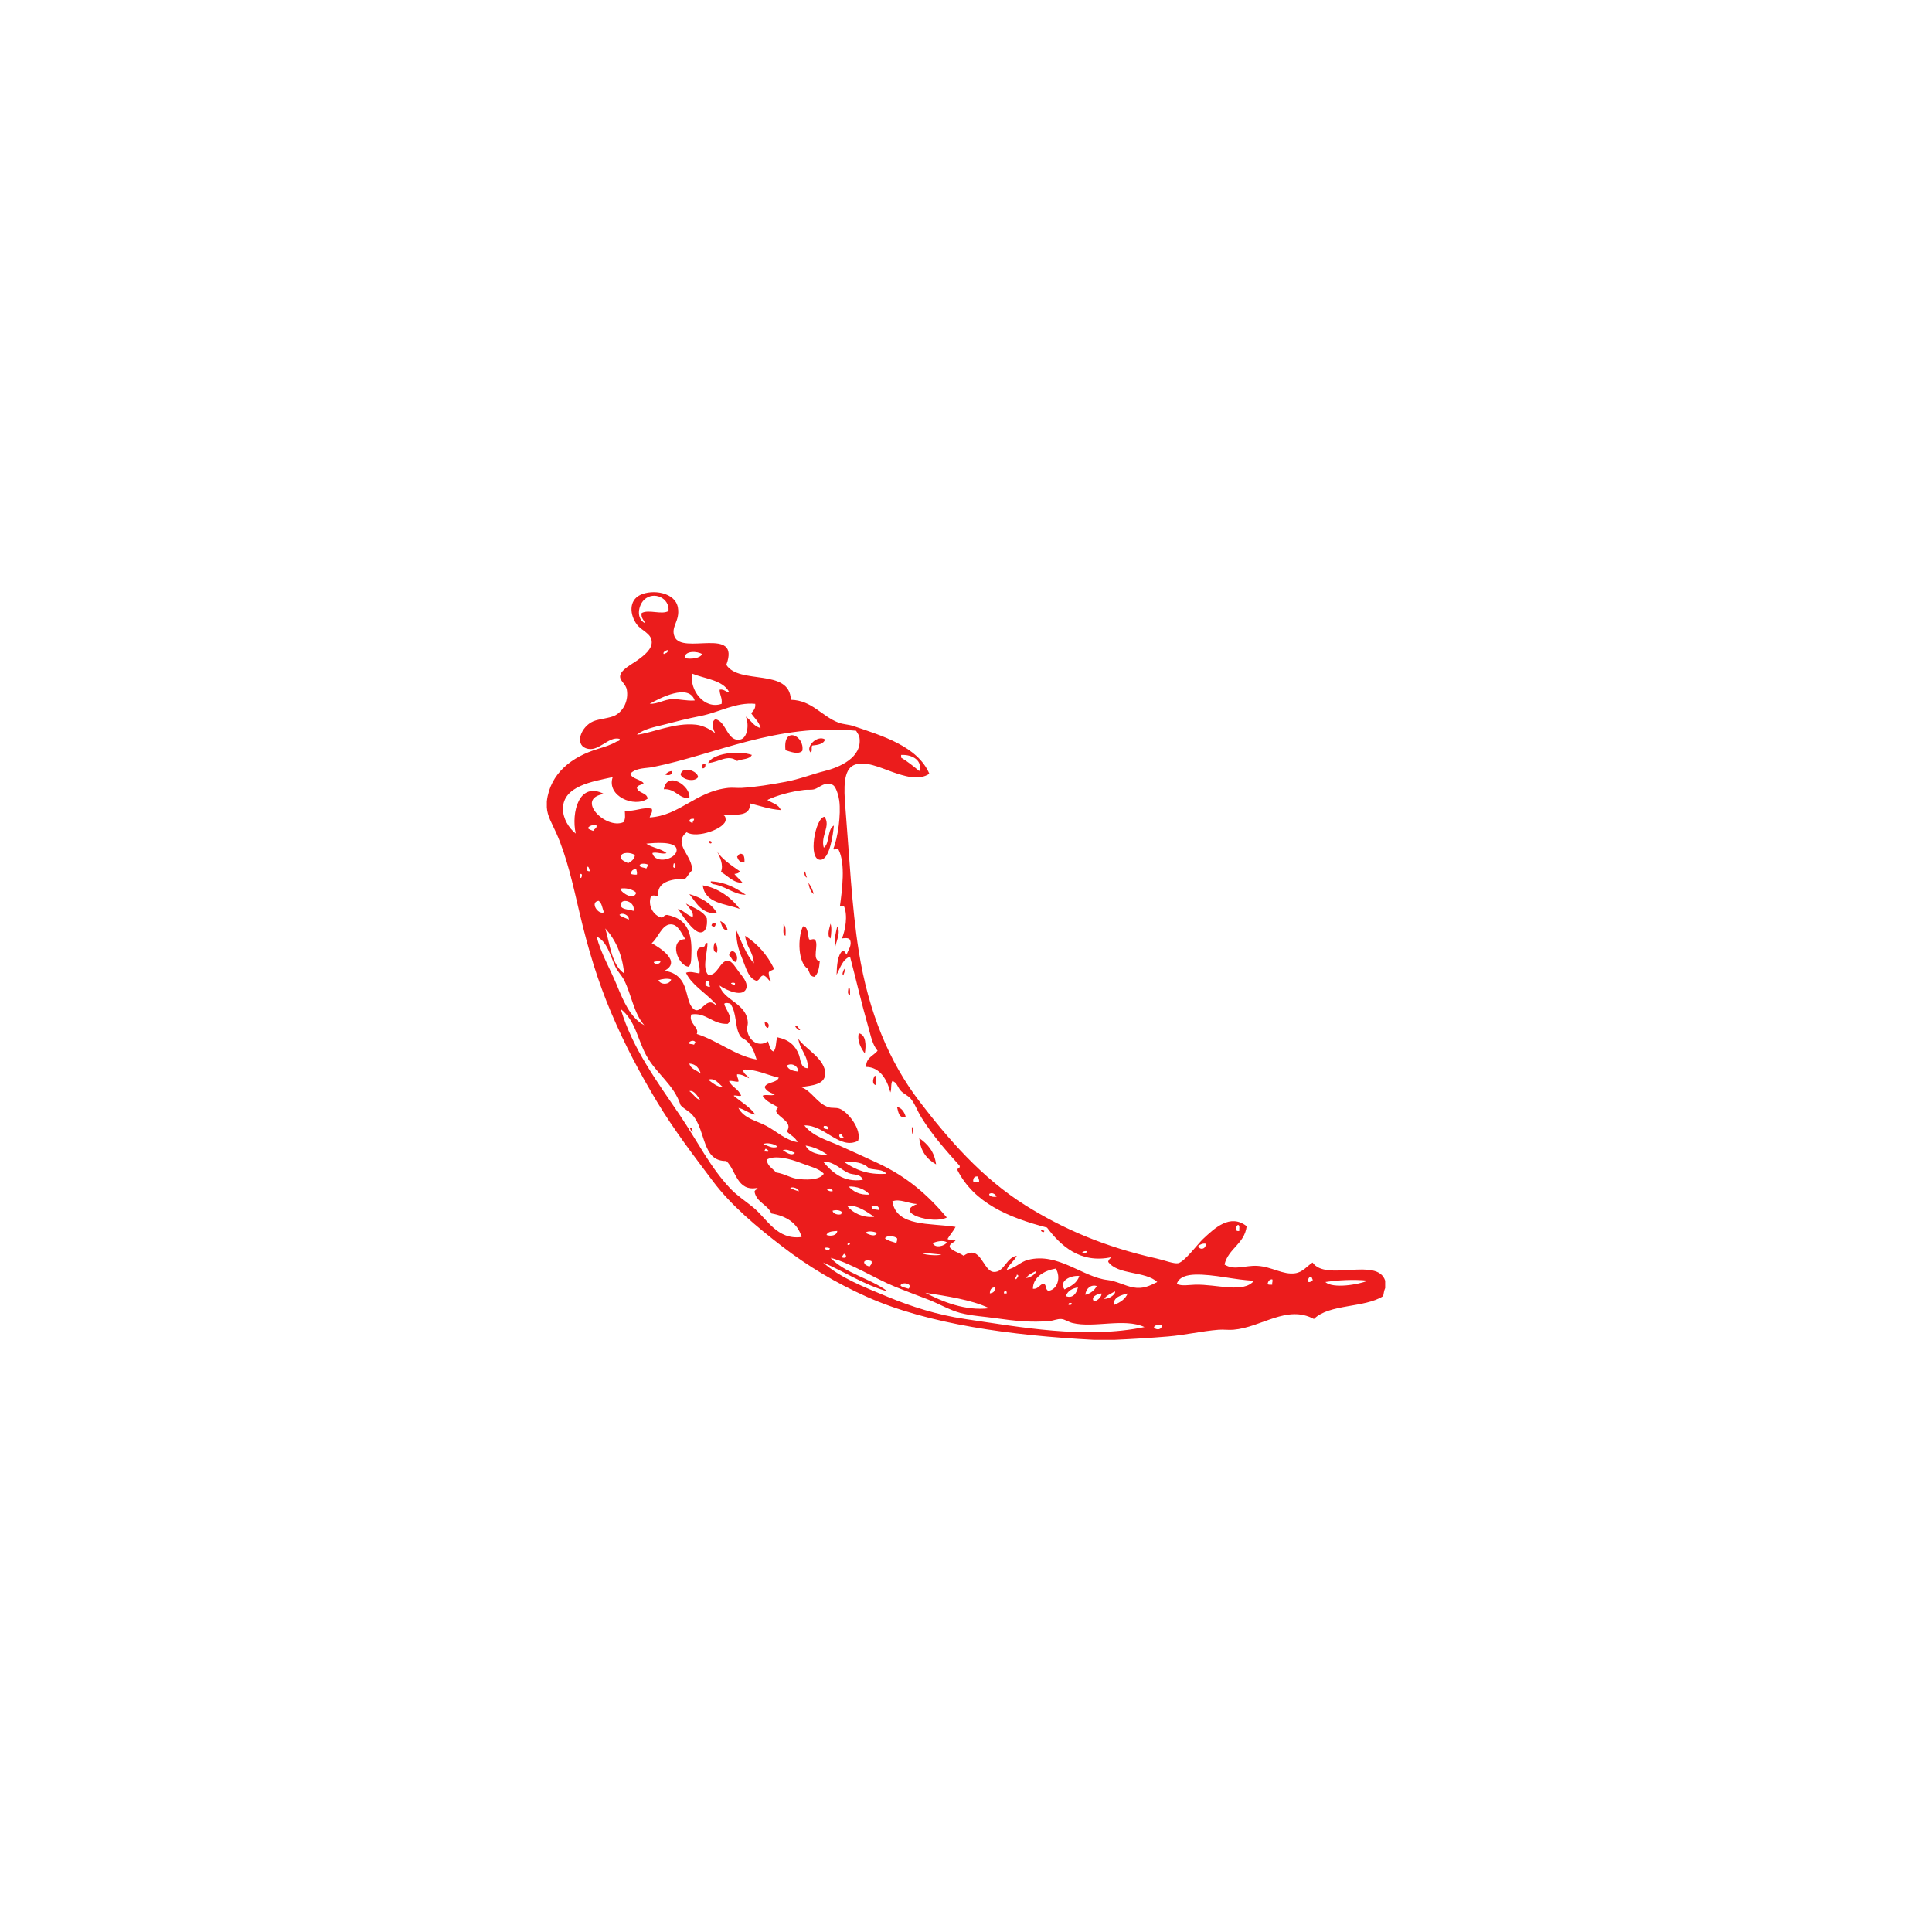
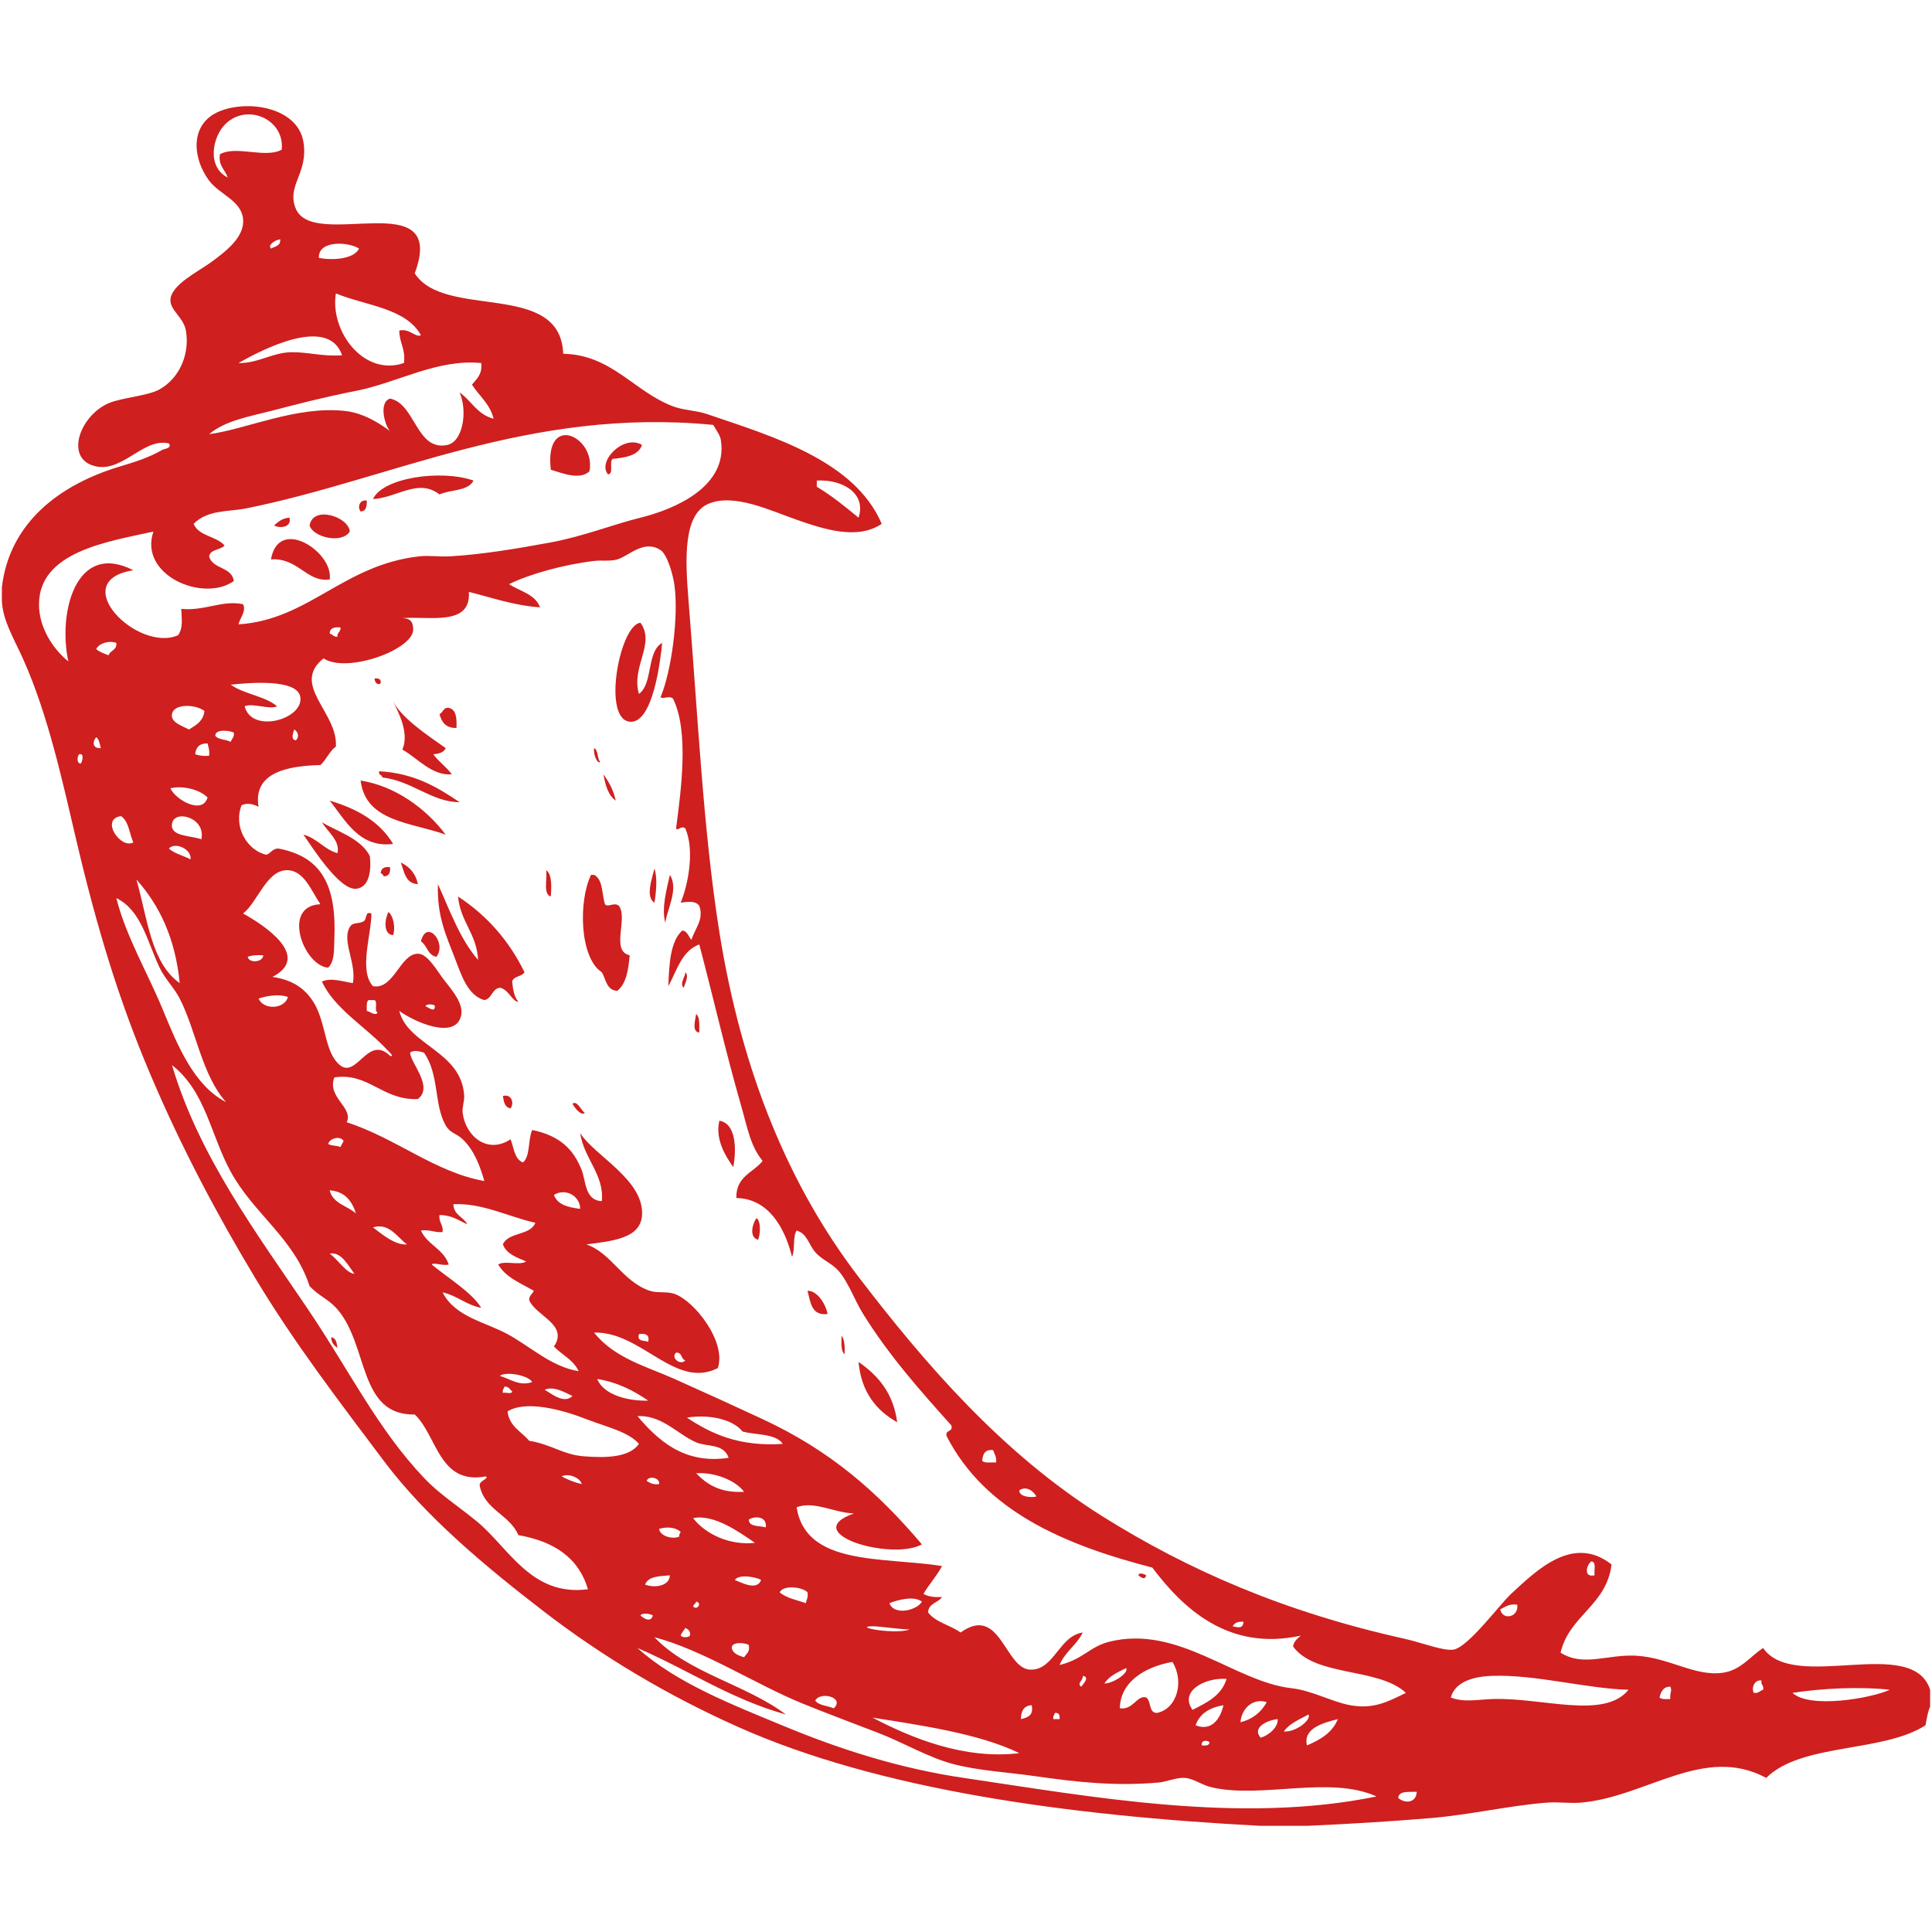
- <svg xmlns="http://www.w3.org/2000/svg" fill="#EB1C1C" version="1.1" width="64px" height="64px" viewBox="-332.8 -332.8 1177.60 1177.60" enable-background="new 0 0 512 512" xml:space="preserve">
+ <svg xmlns="http://www.w3.org/2000/svg" fill="#CF1F1F" version="1.1" width="800px" height="800px" viewBox="0 0 512 512" enable-background="new 0 0 512 512" xml:space="preserve">
  <g id="SVGRepo_bgCarrier" stroke-width="0" />
  <g id="SVGRepo_tracerCarrier" stroke-linecap="round" stroke-linejoin="round" />
  <g id="SVGRepo_iconCarrier">
    <g id="e6c6b53d3c8160b22dad35a0f7103ecc">
      <path display="inline" fill-rule="evenodd" clip-rule="evenodd" d="M145.973,124.482c-1.766-15.299,12.003-8.814,10.244,0.41 C153.633,127.35,148.86,125.334,145.973,124.482z M162.363,121.613c3.468-0.354,6.774-0.874,7.787-3.687 c-4.797-2.957-11.965,4.339-9.016,7.787C162.771,125.574,161.323,122.351,162.363,121.613z M116.468,131.038 c2.888-1.343,7.633-0.836,9.016-3.687c-8.596-2.994-24.076-0.784-26.638,4.917C105.399,131.863,110.879,126.663,116.468,131.038z M97.207,132.679c-1.862-0.391-2.58,1.724-1.638,2.867C97.024,135.498,97.218,134.19,97.207,132.679z M92.699,140.875 c-0.262-3.909-9.718-7.03-10.653-1.639C82.864,142.297,90.491,144.266,92.699,140.875z M76.719,137.188 c-1.953,0.091-2.957,1.142-4.099,2.048C74.106,140.102,77.398,139.792,76.719,137.188z M71.803,148.25 c7.218-0.507,9.415,6.13,15.569,5.327C88.519,146.433,73.837,136.606,71.803,148.25z M169.329,183.899 c-2.152-7.142,4.438-13.272,0.409-18.851c-5.578,0.445-10.402,26.334-2.458,26.23c5.704-0.079,7.715-15.738,8.194-20.898 C171.298,172.754,173.117,181.132,169.329,183.899z M100.896,181.034c0.124-1.083-0.568-1.347-1.639-1.233 C99.284,180.907,100.193,181.772,100.896,181.034z M120.976,192.917c0.079-2.539-0.021-4.897-2.048-5.327 c-1.543-0.175-1.451,1.281-2.46,1.641C117.031,191.397,118.175,192.988,120.976,192.917z M101.306,206.031 c7.857,0.884,13.118,6.552,20.489,6.554c-5.878-3.957-11.985-7.683-21.309-8.194C100.189,205.509,101.3,205.216,101.306,206.031z M163.183,212.177c-0.611-2.805-1.828-5.005-3.277-6.968C160.439,208.089,161.174,210.768,163.183,212.177z M118.106,221.191 c-5.143-6.882-13.337-12.879-22.537-14.343C96.868,217.841,109.088,217.92,118.106,221.191z M104.175,223.648 c-3.512-5.911-9.533-9.317-16.803-11.471C91.458,217.255,95.201,224.823,104.175,223.648z M85.324,217.914 c1.399,2.429,4.916,4.912,4.099,8.195c-3.593-1.05-5.34-3.949-9.016-4.917c1.952,2.711,9.402,14.729,13.931,14.345 c2.891-0.25,4.198-3.441,3.688-8.606C95.811,222.176,88.76,220.078,85.324,217.914z M106.223,228.568 c0.911,2.505,1.231,5.598,4.509,5.735C110.174,231.448,108.506,229.699,106.223,228.568z M103.354,229.799 c-1.528-0.167-2.403,0.324-2.457,1.636c0.459,0.09,0.638,0.454,0.818,0.819C103.025,232.203,103.521,231.327,103.354,229.799z M173.427,239.222c0.427-2.316,0.861-6.778,0-9.016C172.901,232.508,170.922,237.686,173.427,239.222z M144.743,230.616 c0.313,2.422-0.858,6.323,1.229,6.97C146.063,235.793,146.481,231.755,144.743,230.616z M164.002,240.042 c-1.189-1.054-2.895,0.539-3.688-0.408c-0.838-2.713-0.491-6.61-2.868-7.787c-0.271,0-0.546,0-0.818,0 c-3.375,6.99-3.042,22.007,2.867,25.814c1.116,1.891,1.225,4.787,4.098,4.92c2.362-1.875,2.942-5.524,3.279-9.428 C161.743,252.076,166.521,243.235,164.002,240.042z M176.297,244.547c0.505-3.628,3.607-8.905,1.229-12.7 C176.741,235.438,175.255,240.499,176.297,244.547z M104.175,247.83c0.653-1.873,0.14-5.05-1.23-6.148 C101.989,243.476,101.433,247.608,104.175,247.83z M111.55,249.467c1.655,1.077,1.782,3.68,4.099,4.098 C118.532,249.885,113.063,243.399,111.55,249.467z M181.623,257.661c0.003,1.256-1.643,2.974-0.409,4.097 C181.451,260.743,182.698,258.631,181.623,257.661z M185.31,273.643c-0.017-1.892,0.231-4.05-0.818-4.915 C184.308,270.187,183.227,273.418,185.31,273.643z M133.269,290.447c0.243,1.526,0.492,3.057,2.048,3.277 C136.322,292.318,135.58,289.828,133.269,290.447z M151.709,292.497c0.57,1.082,2.208,3.231,3.277,2.454 C154.038,294.252,152.944,291.55,151.709,292.497z M190.637,297.005c-1.151,4.879,1.574,9.324,3.689,12.293 C195.192,304.541,195.111,297.729,190.637,297.005z M200.884,328.552c0.619-1.239,0.838-5.057-0.41-5.73 C199.395,324.302,198.433,327.845,200.884,328.552z M219.32,348.226c-0.593-3.011-2.952-6.263-5.325-6.15 C214.825,345.069,214.969,348.754,219.32,348.226z M223.012,353.961c0.017,1.896-0.229,4.059,0.818,4.915 C223.883,356.917,223.855,355.029,223.012,353.961z M87.782,354.372c0.006,1.501,0.809,2.196,1.641,2.869 C89.259,355.898,89.067,354.593,87.782,354.372z M237.764,376.907c-1.009-7.727-5.073-12.404-10.244-15.977 C228.26,368.927,232.179,373.755,237.764,376.907z M303.74,417.478c-0.249-0.232-1.946-0.956-2.05,0 C302.306,417.952,303.416,418.917,303.74,417.478z M511.501,447.802c0,1.506,0,3.003,0,4.508c-0.666,1.385-0.882,3.215-1.231,4.916 c-11.395,7.318-32.803,4.624-42.209,13.935c-16.497-8.887-31.829,5.111-49.17,6.559c-2.865,0.236-6.051-0.241-9.021,0 c-10.246,0.827-20.252,3.223-30.731,4.096c-10.745,0.895-21.512,1.551-32.781,2.05c-4.101,0-8.196,0-12.293,0 c-50.825-2.669-101.077-9.506-138.508-26.228c-18.661-8.338-35.838-18.567-51.632-30.735c-15.37-11.835-31.147-24.993-42.21-39.747 c-11.778-15.711-23.562-30.989-34.012-48.352c-10.081-16.759-19.504-34.412-27.864-54.094 c-8.247-19.408-14.123-38.613-19.672-62.287c-3.627-15.484-7.455-33.015-13.932-47.534c-2.522-5.654-5.458-10.282-5.736-15.574 c0-1.227,0-2.46,0-3.687c2.021-17.212,15.407-27.203,31.143-31.965c3.94-1.191,7.771-2.329,11.474-4.508 c0.241-0.139,2.602-0.38,1.641-1.638c-7.011-1.687-12.779,8.635-20.489,5.737c-6.845-2.574-2.904-13.172,4.508-16.391 c3.46-1.503,10.33-1.894,13.521-3.688c5.502-3.092,7.999-9.625,6.968-15.572c-0.611-3.514-4.258-5.364-4.098-8.196 c0.224-3.949,7.285-7.383,10.653-9.835c4.121-2.999,8.999-6.745,8.606-11.474c-0.414-4.94-6.224-6.514-9.016-10.244 C51.027,42,50.332,33.25,57.458,29.821c7.471-3.595,21.39-1.636,22.949,7.787c1.374,8.305-4.522,11.469-2.051,17.62 c4.604,11.446,40.409-6.672,31.556,17.212c7.874,12.343,38.645,1.784,39.339,21.309c12.834,0.258,18.732,9.997,29.094,13.933 c2.777,1.054,6.084,1.054,9.016,2.048c17.476,5.94,39.132,12.312,46.305,29.095c-6.482,4.367-15.328,1.443-22.946-1.229 c-6.627-2.327-16.287-6.935-22.949-4.099c-6.605,2.813-6.252,14.098-5.327,25.405c2.46,30.102,3.903,61.151,8.194,88.104 c5.993,37.623,18.803,67.756,36.883,91.384c17.49,22.859,38.037,46.796,64.743,63.518c22.535,14.105,47.853,25.234,79.91,32.37 c4.754,1.061,10.501,3.377,13.112,2.869c3.871-0.744,12.201-12.001,15.166-14.75c7.049-6.554,16.534-15.724,26.631-7.789 c-1.372,10.925-11.161,13.433-13.523,23.362c6.071,3.863,12.509,0.366,20.082,0.815c8.812,0.524,15.569,5.577,22.951,4.508 c4.711-0.682,7.069-4.191,10.653-6.554C475.388,448.642,506.78,433.147,511.501,447.802z M422.574,417.478 c-0.174-1.322,0.541-3.543-0.818-3.684C420.574,414.393,419.406,418.16,422.574,417.478z M216.457,128.99 c4.014,2.404,7.548,5.292,11.063,8.199c2.116-6.231-3.957-10.217-11.063-9.837C216.457,127.896,216.457,128.443,216.457,128.99z M326.688,431.001c1.563,0.329,2.694,0.641,2.869-1.227C328.097,429.679,327.104,430.045,326.688,431.001z M270.136,394.938 c-0.138,1.93,3.755,1.967,4.512,1.639C274.007,395.296,272.065,393.633,270.136,394.938z M260.301,387.154 c0.682,0.69,2.407,0.324,3.688,0.411c0.137-1.501-0.458-2.278-0.819-3.281C261.016,384.048,260.421,385.361,260.301,387.154z M181.623,219.55c-1.112-0.942-1.919,0.784-2.459,0c1.335-10.166,3.48-25.818-0.819-34.418c-1.063-0.928-2.745,0.326-3.277-0.412 c2.861-6.83,4.793-21.075,3.687-29.504c-0.389-2.971-1.932-8.255-3.687-9.425c-4.41-2.936-8.423,1.576-11.476,2.459 c-1.921,0.56-4.057,0.16-6.146,0.408c-8.263,0.996-17.031,3.46-22.537,6.146c2.87,1.913,6.938,2.624,8.194,6.146 c-7.14-0.505-12.71-2.583-18.851-4.096c0.655,9.245-10.683,6.348-17.619,6.968c2.396,0.052,2.78,1.21,2.869,2.867 c0.285,5.439-17.613,11.885-23.768,7.789c-8.779,7.078,3.863,14.308,3.278,23.358c-1.726,1.279-2.523,3.485-4.098,4.913 c-8.725,0.212-17.902,1.967-16.394,11.066c-1.179-0.688-3.039-1.147-4.508-0.412c-2.23,5.745,1.514,11.981,6.559,13.116 c1.271-0.37,1.567-1.711,3.278-1.639c11.396,2.179,15.408,9.737,14.753,24.174c-0.114,2.486,0.133,5.73-1.639,7.379 c-6.467-0.443-12.463-16.405-2.05-16.8c-2.497-3.674-4.388-9.155-9.016-9.018c-5.305,0.158-7.686,8.542-11.474,11.475 c5.46,3.017,18.283,11.343,7.785,16.801c5.197,0.779,8.097,2.84,10.244,5.734c3.578,4.832,3.464,12.072,6.148,15.985 c5.431,7.922,8.298-7.106,14.75-0.823c1.524,0.524-0.671-1.48-0.819-1.635c-5.535-5.976-13.977-10.874-17.21-18.031 c2.485-1.139,5.816,0.104,8.194,0.408c0.94-4.814-2.405-10.262-1.229-13.936c0.847-2.634,2.41-1.474,4.099-2.456 c0.993-0.578,0.216-2.73,2.05-2.048c-0.011,5.626-3.401,15.094,0.407,19.259c5.561,0.998,7.167-8.565,11.886-8.605 c2.636-0.023,5.127,4.617,6.965,6.966c2.208,2.819,5.209,6.283,4.508,9.423c-1.476,6.62-12.594,1.58-16.391-1.23 c2.314,9.186,16.553,10.612,17.21,22.543c0.075,1.331-0.597,3.031-0.409,4.504c0.805,6.296,6.676,10.975,12.702,6.97 c0.886,2.258,1.002,5.285,3.281,6.146c1.996-1.688,1.287-6.089,2.457-8.608c7.15,1.497,10.883,4.94,13.112,10.654 c1.104,2.827,0.819,8.067,5.327,8.196c0.69-6.986-4.784-11.315-5.735-18.031c3.673,5.926,16.922,12.338,16.392,21.72 c-0.352,6.188-7.706,6.861-14.753,7.785c6.716,2.308,9.529,9.83,16.801,12.292c1.954,0.666,4.464,0.096,6.556,0.823 c5.321,1.851,13.829,12.759,11.476,19.67c-11.338,5.714-20.184-9.73-32.784-9.423c5.313,6.774,14.004,9.028,21.309,12.293 c7.862,3.51,15.734,7.106,23.358,10.653c17.972,8.359,30.447,19.296,42.209,33.193c-8.161,4.45-32.897-2.952-18.031-8.2 c-5.171-0.175-10.644-3.418-15.164-1.634c2.396,15.636,22.968,13.095,38.522,15.569c-1.416,2.682-3.412,4.786-4.919,7.377 c1.199,0.707,2.856,0.965,4.919,0.819c-0.996,1.597-3.589,1.601-3.69,4.096c1.992,2.653,5.935,3.356,8.606,5.327 c10.531-7.552,11.712,9.581,18.44,9.835c6.358,0.237,7.577-8.899,13.936-9.835c-1.598,3.323-4.725,5.111-6.146,8.608 c6.226-1.505,8.001-4.857,13.107-6.15c18.298-4.629,33.298,10.612,48.355,12.297c5.414,0.603,10.796,3.643,15.573,4.508 c6.176,1.114,9.973-0.919,14.751-3.277c-7.277-6.795-23.986-4.149-29.912-12.297c0.229-1.409,1.193-2.083,2.05-2.865 c-19.18,4.213-31.256-7.281-39.34-18.031c-23.662-6.112-44.421-15.133-54.504-34.831c-0.484-1.855,1.817-0.915,1.233-2.87 c-8.319-9.257-16.634-18.655-23.358-29.505c-2.324-3.746-3.915-8.454-6.558-11.473c-1.674-1.913-4.483-2.966-6.146-4.92 c-1.821-2.142-2.069-4.824-4.92-5.734c-1.096,1.634-0.361,5.098-1.227,6.965c-1.971-7.913-6.362-15.428-14.752-15.573 c-0.156-5.755,4.493-6.703,6.965-9.835c-3.254-3.913-4.038-8.841-5.736-14.75c-4.128-14.359-7.539-29.359-11.066-42.62 c-4.674,1.745-5.913,6.926-8.194,11.065c0.225-5.92,0.502-11.792,3.689-14.755c1.457,0.183,1.617,1.664,2.457,2.46 c0.77-2.792,3.412-5.396,2.048-9.014c-1.058-1.634-4.151-0.872-4.915-0.819C182.414,234.271,184.112,225.289,181.623,219.55z M346.357,462.557c3.543-1.514,6.732-3.377,8.192-6.97C350.698,456.552,345.268,458.007,346.357,462.557z M346.765,454.36 c-2.37,1.313-5.036,2.341-6.554,4.508C343.608,459.071,347.588,455.661,346.765,454.36z M334.064,460.506 c2.32-0.619,4.803-3.015,4.508-4.919C335.878,455.857,331.711,457.778,334.064,460.506z M335.703,451.079 c-3.688-1.165-6.699,1.722-6.97,5.331C332.019,455.595,334.243,453.72,335.703,451.079z M324.226,451.902 c-3.602,0.628-6.296,2.162-7.377,5.323C321.252,458.972,323.506,455.188,324.226,451.902z M318.491,462.557 c1.015,0.058,1.987,0.074,2.05-0.823C319.926,461.084,318.204,461.134,318.491,462.557z M325.049,444.933 c-5.734-0.44-12.592,3.281-9.016,8.196C319.851,451.208,323.718,449.341,325.049,444.933z M296.771,452.722 c3.581,0.503,4.517-3.593,6.97-2.874c1.423,0.898,0.558,4.088,2.865,4.101c5.36-1.09,7.29-8.404,4.097-13.523 C303.479,441.697,296.87,445.673,296.771,452.722z M298.409,442.067c-2.175,1.102-4.491,2.059-5.734,4.096 C295.356,446.047,299.349,443.09,298.409,442.067z M286.94,444.117c0.229,1.09-1.688,2.084-0.416,2.865 C286.865,446.467,289.02,444.441,286.94,444.117z M279.563,453.948c-0.129,0.558-0.586,0.782-0.407,1.639c0.541,0,1.09,0,1.639,0 C280.906,454.514,280.64,453.827,279.563,453.948z M273.417,451.902c-2.071,0.116-2.854,1.518-2.87,3.685 C272.331,455.191,273.957,454.63,273.417,451.902z M232.024,431.001c-2.525-0.111-3.295,0.279-0.407,0.824 c2.751,0.507,7.604,0.773,9.426,0C238.88,431.8,233.291,431.06,232.024,431.001z M244.321,424.447 c-2.144-1.63-6.454-0.449-8.605,0.408C236.957,428.265,243.051,426.751,244.321,424.447z M231.21,455.179 c10.22,5.356,24.292,11.203,38.926,9.424C259.502,459.396,243.688,457.175,231.21,455.179z M216.046,450.671 c0.979,1.344,3.291,1.352,4.915,2.051C223.986,449.798,217.337,448.151,216.046,450.671z M177.525,417.478 c-2.766,0.241-5.776,0.233-6.556,2.462C173.604,420.917,177.417,420.31,177.525,417.478z M169.738,428.132 c0.963,0.873,2.734,1.913,3.279,0C172.593,427.699,170.092,427.288,169.738,428.132z M174.656,393.3 c0.372-1.713-2.891-2.361-3.277-0.818C172.277,392.946,173.055,393.537,174.656,393.3z M179.985,407.231 c-0.02-0.562,0.193-0.898,0.409-1.227c-1.221-1.261-3.69-1.485-5.738-0.819C174.984,407.156,178.266,407.979,179.985,407.231z M180.395,433.463c0.524,0.558,1.934,0.558,2.458,0c0.193-1.289-0.512-1.676-1.229-2.054 C181.256,432.137,180.634,432.606,180.395,433.463z M193.099,386.335c-1.335-3.859-5.688-2.841-8.607-4.097 c-4.691-2.021-8.696-6.845-14.753-6.965c-0.272,0-0.547,0-0.817,0C174.19,381.481,181.162,388.152,193.099,386.335z M171.788,371.177c-3.825-2.599-8.015-4.832-13.523-5.738C160.016,369.834,166.832,371.348,171.788,371.177z M184.491,390.431 c2.873,3.003,6.479,5.273,12.704,4.916C194.802,392.136,189.084,390.077,184.491,390.431z M200.063,408.874 c-4.219-2.924-10.855-7.668-16.391-6.559C186.874,406.491,193.311,409.618,200.063,408.874z M184.491,424.447 c-0.099,0.583-0.674,0.687-0.819,1.223C184.682,426.988,186.202,424.722,184.491,424.447z M193.916,436.74 c0.348,1.563,1.853,1.971,3.279,2.458c0.555-0.948,1.646-1.36,1.229-3.277C197.428,435.322,193.846,434.977,193.916,436.74z M201.703,418.709c-1.269-0.777-5.897-1.646-6.968,0C196.723,419.516,200.628,421.604,201.703,418.709z M202.932,404.773 c0.41-3.048-3.038-3.061-4.508-2.05C198.562,404.773,201.274,404.25,202.932,404.773z M207.439,382.646 c-1.851-2.795-6.992-2.296-10.654-3.277c-2.682-3.368-9.095-4.591-14.752-3.688C188.512,379.997,195.881,383.415,207.439,382.646z M206.62,421.985c1.76,1.519,4.519,2.038,6.966,2.87c0.131-0.965,0.646-1.539,0.409-2.87 C212.802,420.609,207.625,419.898,206.62,421.985z M171.788,355.599c0.41-1.912-0.715-2.287-2.459-2.046 C168.711,355.674,170.755,355.129,171.788,355.599z M181.623,360.519c-1.197-0.304-0.794-2.208-2.459-2.05 C177.654,359.854,180.374,361.962,181.623,360.519z M153.348,363.388c-1.36-3.007-4.425-4.316-6.556-6.558 c3.996-5.789-4.92-8.159-6.557-12.293c-0.019-1.247,0.865-1.593,1.229-2.462c-3.443-2.017-7.419-3.505-9.426-6.961 c1.585-1.147,5.81,0.341,7.375-0.823c-2.482-1.069-5.162-1.938-6.146-4.508c1.437-3.344,7.279-2.279,8.605-5.735 c-7.059-1.559-14.072-5.31-21.72-4.919c0.087,2.919,2.685,3.326,3.688,5.327c-2.267-1.007-4.101-2.458-7.375-2.458 c-0.245,2.021,1.064,2.487,0.821,4.508c-2.235,0.183-3.368-0.731-5.739-0.407c1.69,3.771,6.024,4.902,7.378,9.016 c-1.676,0.424-3.951-0.666-4.508,0c4.326,3.593,10.644,7.381,13.111,11.469c-4.025-0.748-6.329-3.227-10.242-4.096 c3.276,6.487,11.253,7.839,17.21,11.065C140.594,356.854,146.058,362.178,153.348,363.388z M144.332,368.304 c1.713,0.936,5.123,3.908,7.377,1.643C149.809,369.105,146.82,367.193,144.332,368.304z M141.055,366.253 c-1.153-1.867-7.036-2.861-8.604-1.639C135.125,365.384,137.645,367.459,141.055,366.253z M133.678,367.484 c-0.129,0.557-0.582,0.781-0.409,1.643c0.721-0.237,2.407,0.49,2.459-0.412C135.092,368.258,134.873,367.384,133.678,367.484z M128.351,312.982c-1.118-3.851-2.611-8.071-5.736-11.062c-1.683-1.613-3.313-1.58-4.508-3.693 c-3.167-5.572-1.649-13.439-5.737-19.254c-0.967-0.315-2.832-0.811-3.688,0c0.077,2.687,6.313,9.058,2.051,12.293 c-9.424,0.374-13.052-7.128-22.128-5.739c-2.044,5.294,5.182,8.014,3.276,11.886C104.917,301.597,115.27,310.662,128.351,312.982z M98.846,325.275c2.408,1.834,5.889,4.766,9.016,4.508C105.385,328.028,103.106,323.895,98.846,325.275z M94.338,321.591 c-1.063-3.307-2.906-5.835-6.966-6.146C88.198,318.987,92.047,319.512,94.338,321.591z M87.372,332.245 c2.194,1.501,4.373,5.181,6.557,5.327C92.332,335.48,90.386,331.559,87.372,332.245z M90.242,303.967 c0.212-0.607,0.604-1.031,0.819-1.639c-1.051-1.447-3.642-0.657-4.097,0.823C87.77,303.709,89.304,303.543,90.242,303.967z M153.759,320.359c-0.058-3.526-3.975-5.572-6.967-3.685C147.74,319.278,150.597,319.969,153.759,320.359z M115.236,266.682 c0.069-0.678-2.523-0.678-2.457,0C113.341,266.806,115.251,268.532,115.236,266.682z M99.258,265.039c-0.547,0-1.094,0-1.641,0 c-0.563,0.527-0.405,1.784-0.41,2.865c0.749,0.112,2.298,1.48,2.87,0.415C99.063,267.962,100.195,265.467,99.258,265.039z M68.521,264.627c1.358,3.09,6.855,2.861,7.787-0.407C73.976,263.317,70.541,263.945,68.521,264.627z M69.753,253.153 c-1.585-0.079-3.021-0.013-4.101,0.412C65.971,255.353,69.742,255.035,69.753,253.153z M73.439,187.18 c-2.106,0.973-6.498-0.975-8.604,0c1.865,7.383,15.688,3.408,14.753-2.46c-0.794-4.978-13.939-3.745-18.441-3.277 C64.636,183.963,70.182,184.427,73.439,187.18z M57.049,194.965c0.771,1.142,2.89,0.934,4.098,1.639 c0.237-0.854,1.017-1.168,0.819-2.458C60.891,193.578,57.023,193.131,57.049,194.965z M77.949,193.327 c-0.221,0.894-0.994,2.651,0.407,2.869C79.332,195.508,79.128,193.921,77.949,193.327z M89.423,168.739 c-0.108-1.198,0.925-1.256,0.819-2.458c-1.666-0.163-2.857,0.149-2.87,1.638C88.152,168.097,88.401,168.802,89.423,168.739z M89.013,77.767c-1.632,10,7.378,22.097,18.029,18.439c0.497-3.774-1.225-5.329-1.229-8.604c2.718-0.659,4.318,1.951,5.736,1.229 C107.563,81.618,96.96,81.021,89.013,77.767z M84.503,68.342c3.602,0.713,9.255,0.352,10.656-2.459 C92.438,64.065,84.274,63.578,84.503,68.342z M74.668,39.656c0.788-7.959-8.938-12.357-14.75-6.965 c-3.633,3.368-5.211,11.502,0.409,14.343c-0.638-2.096-2.501-2.963-2.048-6.146C62.55,38.446,70.381,42.079,74.668,39.656z M71.803,65.882c1.042-0.595,2.607-0.666,2.458-2.458C73.001,63.551,70.854,64.909,71.803,65.882z M63.195,96.206 c5.11,0.121,8.963-2.761,13.933-2.867c4.302-0.091,8.402,1.189,13.523,0.819C86.994,83.425,69.225,92.798,63.195,96.206z M55.41,115.057c9.669-1.229,23.14-7.591,36.061-6.146c4.874,0.544,9.143,3.287,11.883,5.327c-1.397-1.491-3.052-7.61,0-8.604 c6.725,1.281,6.949,13.987,15.162,12.293c4.184-0.863,5.458-8.979,3.279-13.933c3.127,2.2,4.738,5.916,9.016,6.967 c-0.976-3.942-3.813-6.023-5.736-9.016c1.208-1.522,2.79-2.674,2.457-5.739c-11.727-1.127-22.136,5.203-33.193,7.377 c-8.581,1.69-14.967,3.364-22.535,5.327C66.114,110.385,59.783,111.42,55.41,115.057z M20.988,199.884 c-0.563,0.522-0.714,2.448,0.409,2.458C21.734,202.045,22.497,199.506,20.988,199.884z M35.328,151.12 c-17.969,2.851,1.184,21.961,11.886,17.212c1.355-2.081,0.934-3.988,0.819-6.97c6.235,0.611,10.926-2.426,16.393-1.227 c0.882,1.905-0.786,3.518-1.23,5.325c18.593-1.179,27.799-15.788,47.943-18.029c2.503-0.279,5.356,0.164,8.198,0 c8.483-0.495,17.88-2.067,26.636-3.689c8.591-1.588,16.446-4.747,23.766-6.554c9.187-2.271,23.163-8.271,21.311-20.491 c-0.212-1.391-1.177-2.641-2.05-4.098c-48.834-4.722-85.346,14.422-123.754,22.129c-4.614,0.925-10.224,0.31-13.934,4.096 c1.342,3.302,6.058,3.231,8.194,5.737c-1.068,1.252-3.709,0.932-4.096,2.87c0.904,3.466,6.042,2.694,6.556,6.558 c-8.157,5.75-25.261-1.584-21.309-13.114c-12.325,2.701-30.27,5.385-30.323,19.26c-0.025,6.115,3.62,11.771,7.784,15.162 C15.297,162.387,20.092,143.297,35.328,151.12z M50.492,227.749c0.373-2.775-4.188-4.718-5.736-2.867 C46.266,226.239,48.63,226.74,50.492,227.749z M36.149,233.076c2.898,10.076,3.841,22.113,11.474,27.456 C46.474,248.704,42.277,239.925,36.149,233.076z M53.36,222.422c1.276-5.785-7.211-8.051-7.785-4.099 C45.074,221.765,50.501,221.365,53.36,222.422z M55,211.356c-1.85-2.023-6.493-3.277-9.834-2.458 C46.345,211.799,53.599,216.092,55,211.356z M50.083,193.327c1.851-1.154,3.815-2.198,4.096-4.92 c-2.378-1.78-8.071-2.031-8.604,0.824C45.172,191.389,48.064,192.264,50.083,193.327z M55.41,200.292 c0.179-1.408-0.162-2.295-0.41-3.279c-2.102-0.052-3.083,1.015-3.278,2.871C52.742,200.228,53.917,200.419,55.41,200.292z M26.725,198.244c-0.316-1.05-0.41-2.323-1.229-2.868C24.477,196.479,24.438,198.46,26.725,198.244z M30.823,170.38 c-1.839-0.717-4.561,0.048-5.327,1.638c0.86,0.776,2.098,1.181,3.278,1.637C29.188,172.299,31.041,172.374,30.823,170.38z M35.328,223.241c-1.06-2.354-1.193-5.635-3.276-6.965C26.441,217.074,32,225.135,35.328,223.241z M43.115,267.496 c4.001,9.673,8.224,20.128,16.803,24.586c-6.415-7.137-7.929-18.946-12.295-27.455c-1.51-2.936-3.919-5.219-5.327-8.193 c-3.313-7.003-4.84-15.174-11.473-18.441C33.437,248.298,39.036,257.624,43.115,267.496z M155.808,421.167 c-2.48-8.446-9.137-12.722-18.441-14.343c-2.3-5.485-8.938-6.629-10.244-13.112c-0.212-1.331,2.538-1.801,1.641-2.458 c-12.472,2.362-12.912-10.857-18.851-16.393c-14.987,0.271-12.199-18.272-20.489-27.862c-2.368-2.744-4.716-3.377-7.377-6.146 c-4.095-12.691-14.782-19.129-20.899-30.323c-5.433-9.947-6.576-21.167-15.571-28.278c7.117,24.095,22.364,44.463,36.061,64.748 c10.964,16.23,18.42,31.688,30.733,44.663c4.184,4.403,8.908,7.352,13.934,11.473C134.854,410.146,140.741,423.15,155.808,421.167z M154.167,393.3c-0.441-1.755-3.602-2.939-5.327-2.046C150.429,392.128,152.175,392.835,154.167,393.3z M169.329,382.646 c-2.776-3.235-8.588-4.467-13.932-6.555c-6.629-2.595-16.087-5.052-20.898-2.05c0.484,4.021,3.687,5.327,5.736,7.785 c5.693,0.877,8.951,3.655,14.341,4.096C160.929,386.447,166.862,386.164,169.329,382.646z M364.796,476.08 c-12.4-5.655-30.586,0.707-43.848-2.462c-2.503-0.599-4.716-2.32-6.965-2.458c-2.237-0.137-4.841,1.044-6.966,1.231 c-11.357,1.01-21.725-0.112-32.37-1.643c-7.469-1.073-15.424-1.493-22.132-3.277c-6.425-1.705-13.07-5.639-19.67-8.196 c-6.697-2.591-13.669-5.173-20.079-7.785c-12.646-5.152-26.086-14.068-39.34-17.619c8.941,9.498,24.334,12.55,34.834,20.489 c-14.838-4.15-26.034-11.939-39.34-17.62c10.367,9.282,24.833,14.904,39.34,20.896c14.447,5.972,30.146,11.024,47.122,13.523 C289.103,476.126,328.654,483.503,364.796,476.08z M375.45,474.849c-2.104,0.084-4.725-0.354-4.915,1.639 C372.318,478.018,375.317,477.859,375.45,474.849z M397.578,426.493c0.582,3.028,4.978,2.125,4.512-1.23 C399.856,424.946,398.888,425.895,397.578,426.493z M431.59,447.802c-11.016-0.266-24.605-4.071-36.063-3.685 c-4.396,0.146-9.739,1.198-11.062,5.73c3.381,1.372,7.003,0.549,11.062,0.416C408.818,449.814,425.058,455.786,431.59,447.802z M442.656,446.982c-1.917-0.004-2.482,1.348-2.869,2.865c0.527,0.565,1.779,0.412,2.869,0.416 C442.461,448.45,443.218,448.222,442.656,446.982z M466.834,445.345c-2-0.304-2.745,2.183-2.05,3.28 c1.289,0.195,1.601-0.586,2.461-0.823C467.541,446.55,466.538,446.596,466.834,445.345z M500.843,447.802 c-8.389-0.894-18.186-0.341-25.813,0.823C479.521,452.854,495.652,450.155,500.843,447.802z M106.633,198.651 c4.042,2.246,7.772,6.978,13.114,6.558c-1.443-1.971-3.489-3.341-4.92-5.325c1.522-0.12,2.815-0.463,3.279-1.64 c-4.984-3.487-11.376-7.746-13.932-12.297C105.861,189.216,108.443,194.424,106.633,198.651z M159.086,201.933 c-0.877-0.898-0.482-3.073-1.641-3.688C157.184,200.028,158.338,202.521,159.086,201.933z M121.385,237.586 c0.628,6.747,4.94,9.806,5.327,16.8c-4.79-5.454-7.464-13.027-10.654-20.083c-0.313,8.535,2.267,13.823,4.508,19.674 c1.725,4.496,3.342,9.773,7.785,11.063c2.075-0.387,1.959-2.966,4.101-3.281c2.278,0.328,3.464,3.904,4.915,3.692 c-1.094-1.23-1.435-3.21-1.639-5.327c0.396-1.518,2.566-1.26,3.277-2.462C134.884,249.219,128.977,242.557,121.385,237.586z"> </path>
    </g>
  </g>
</svg>
